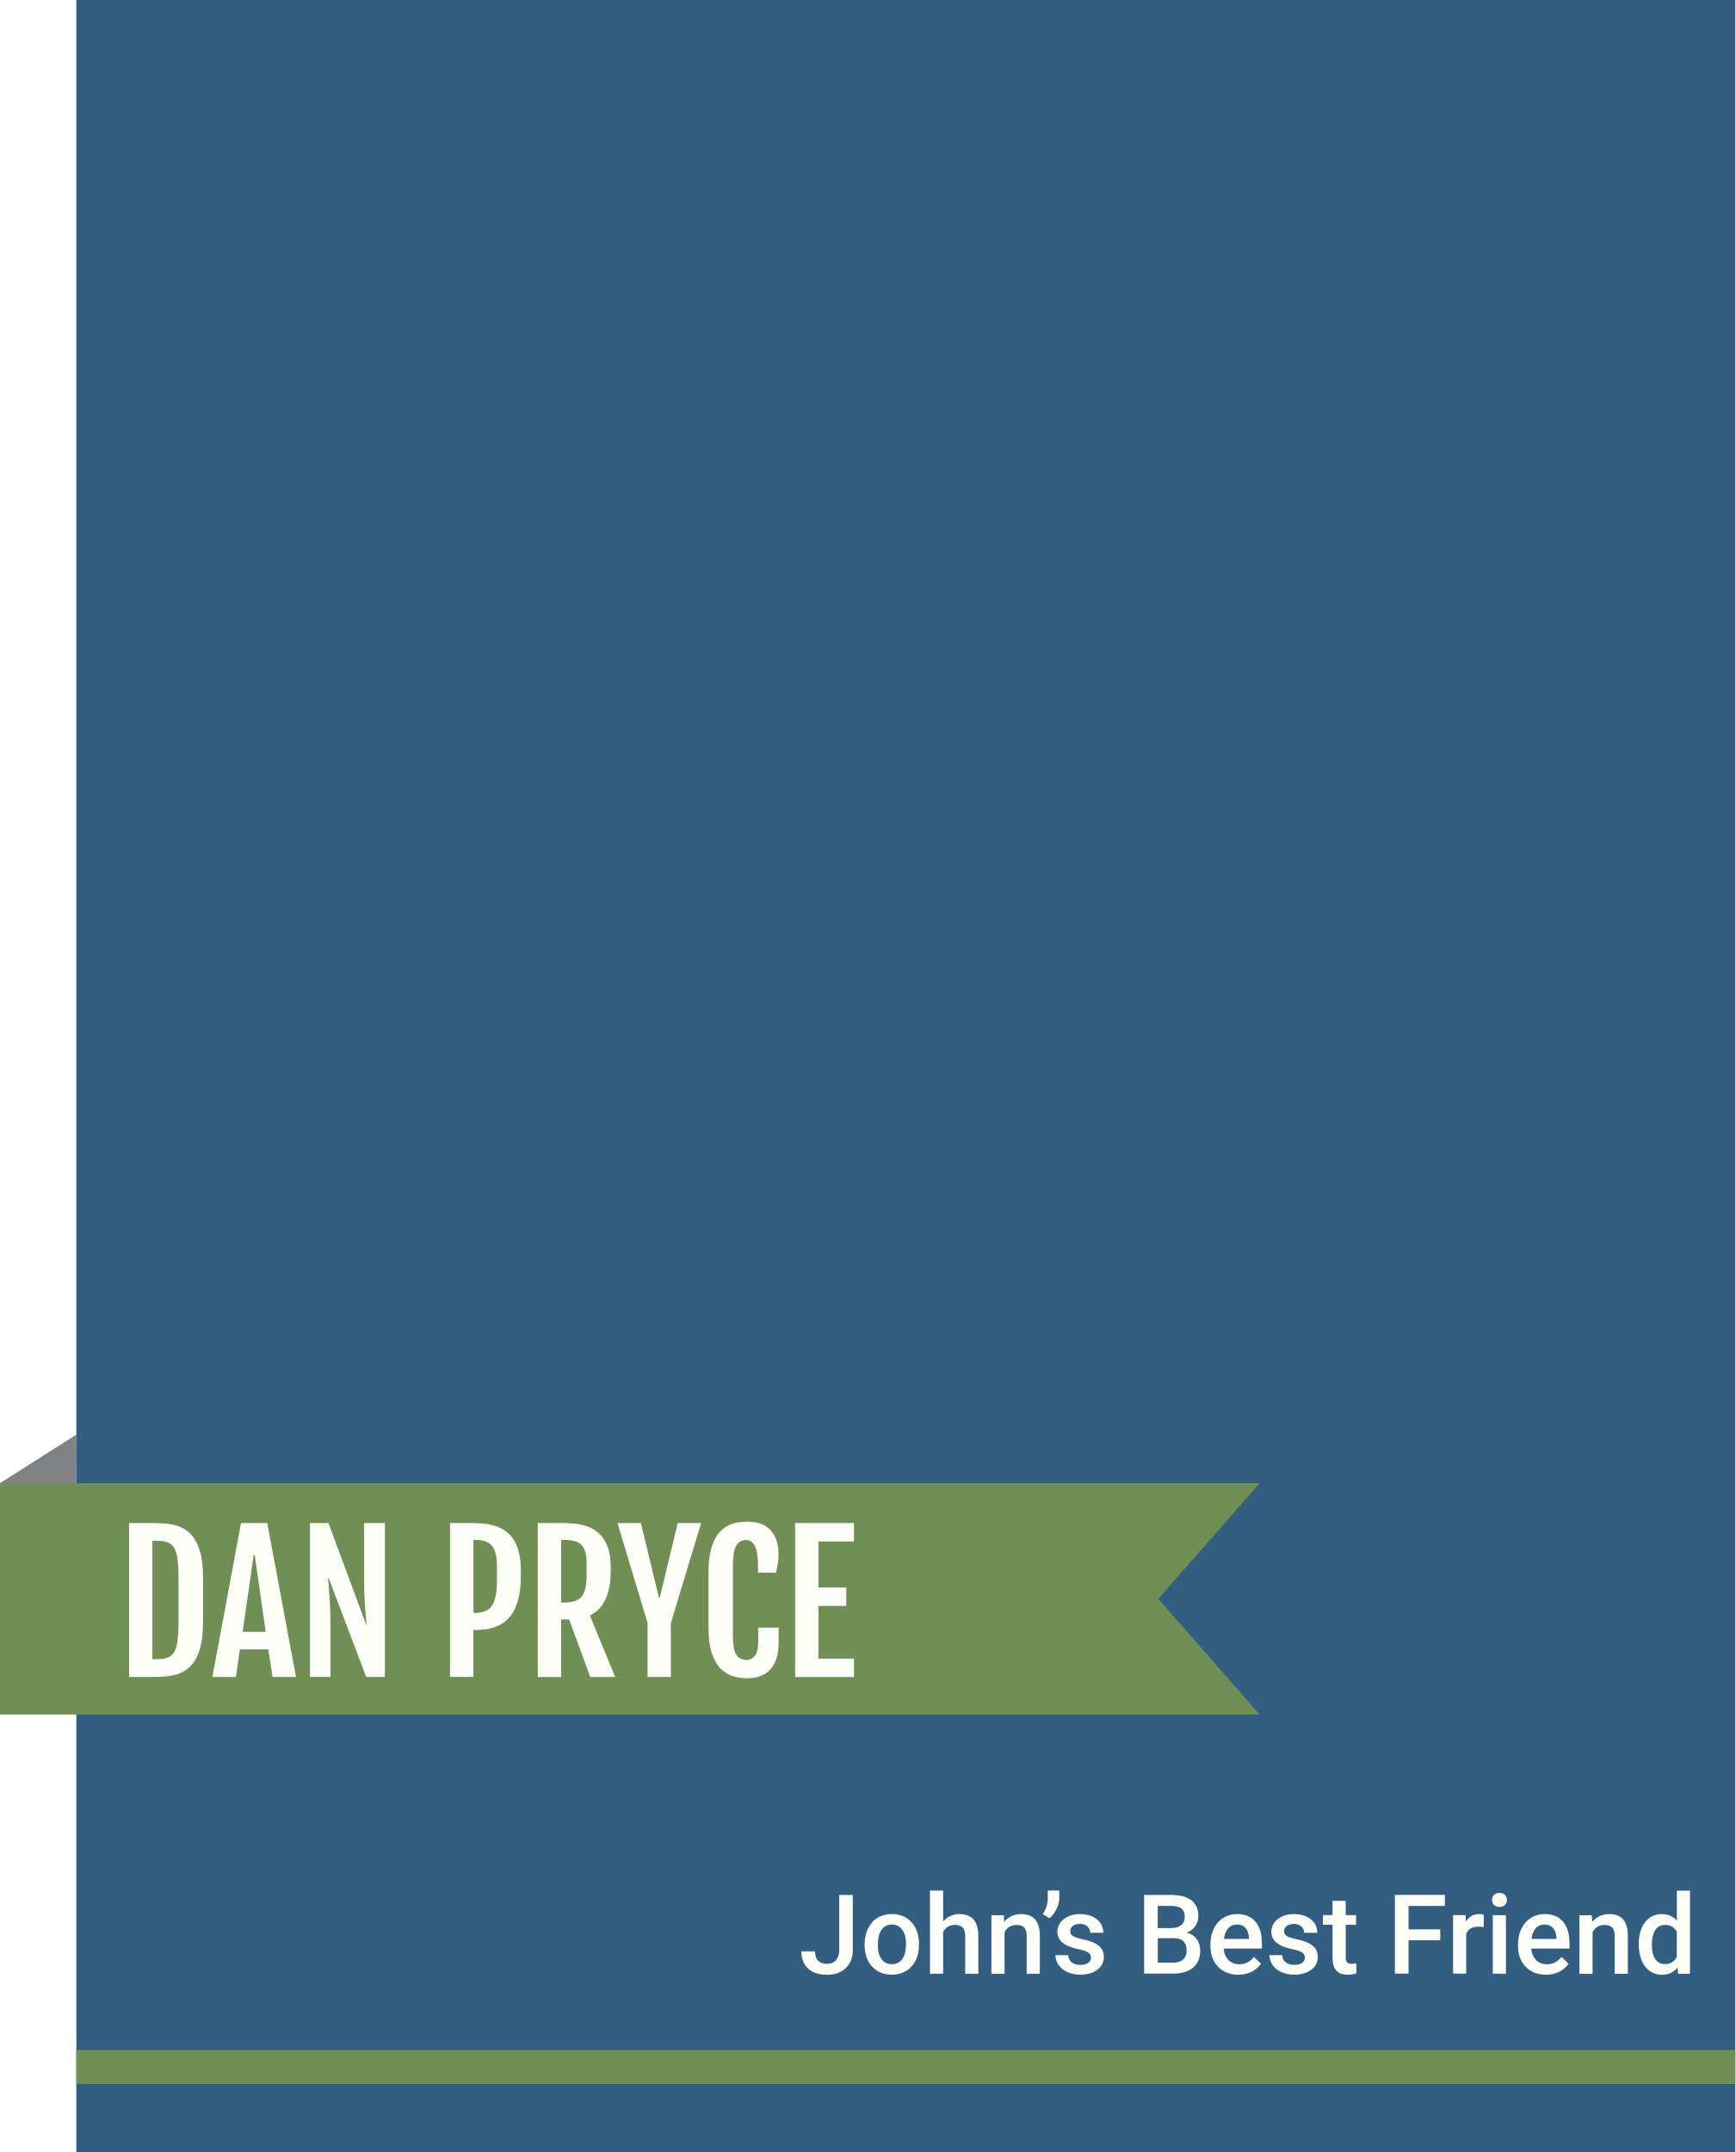
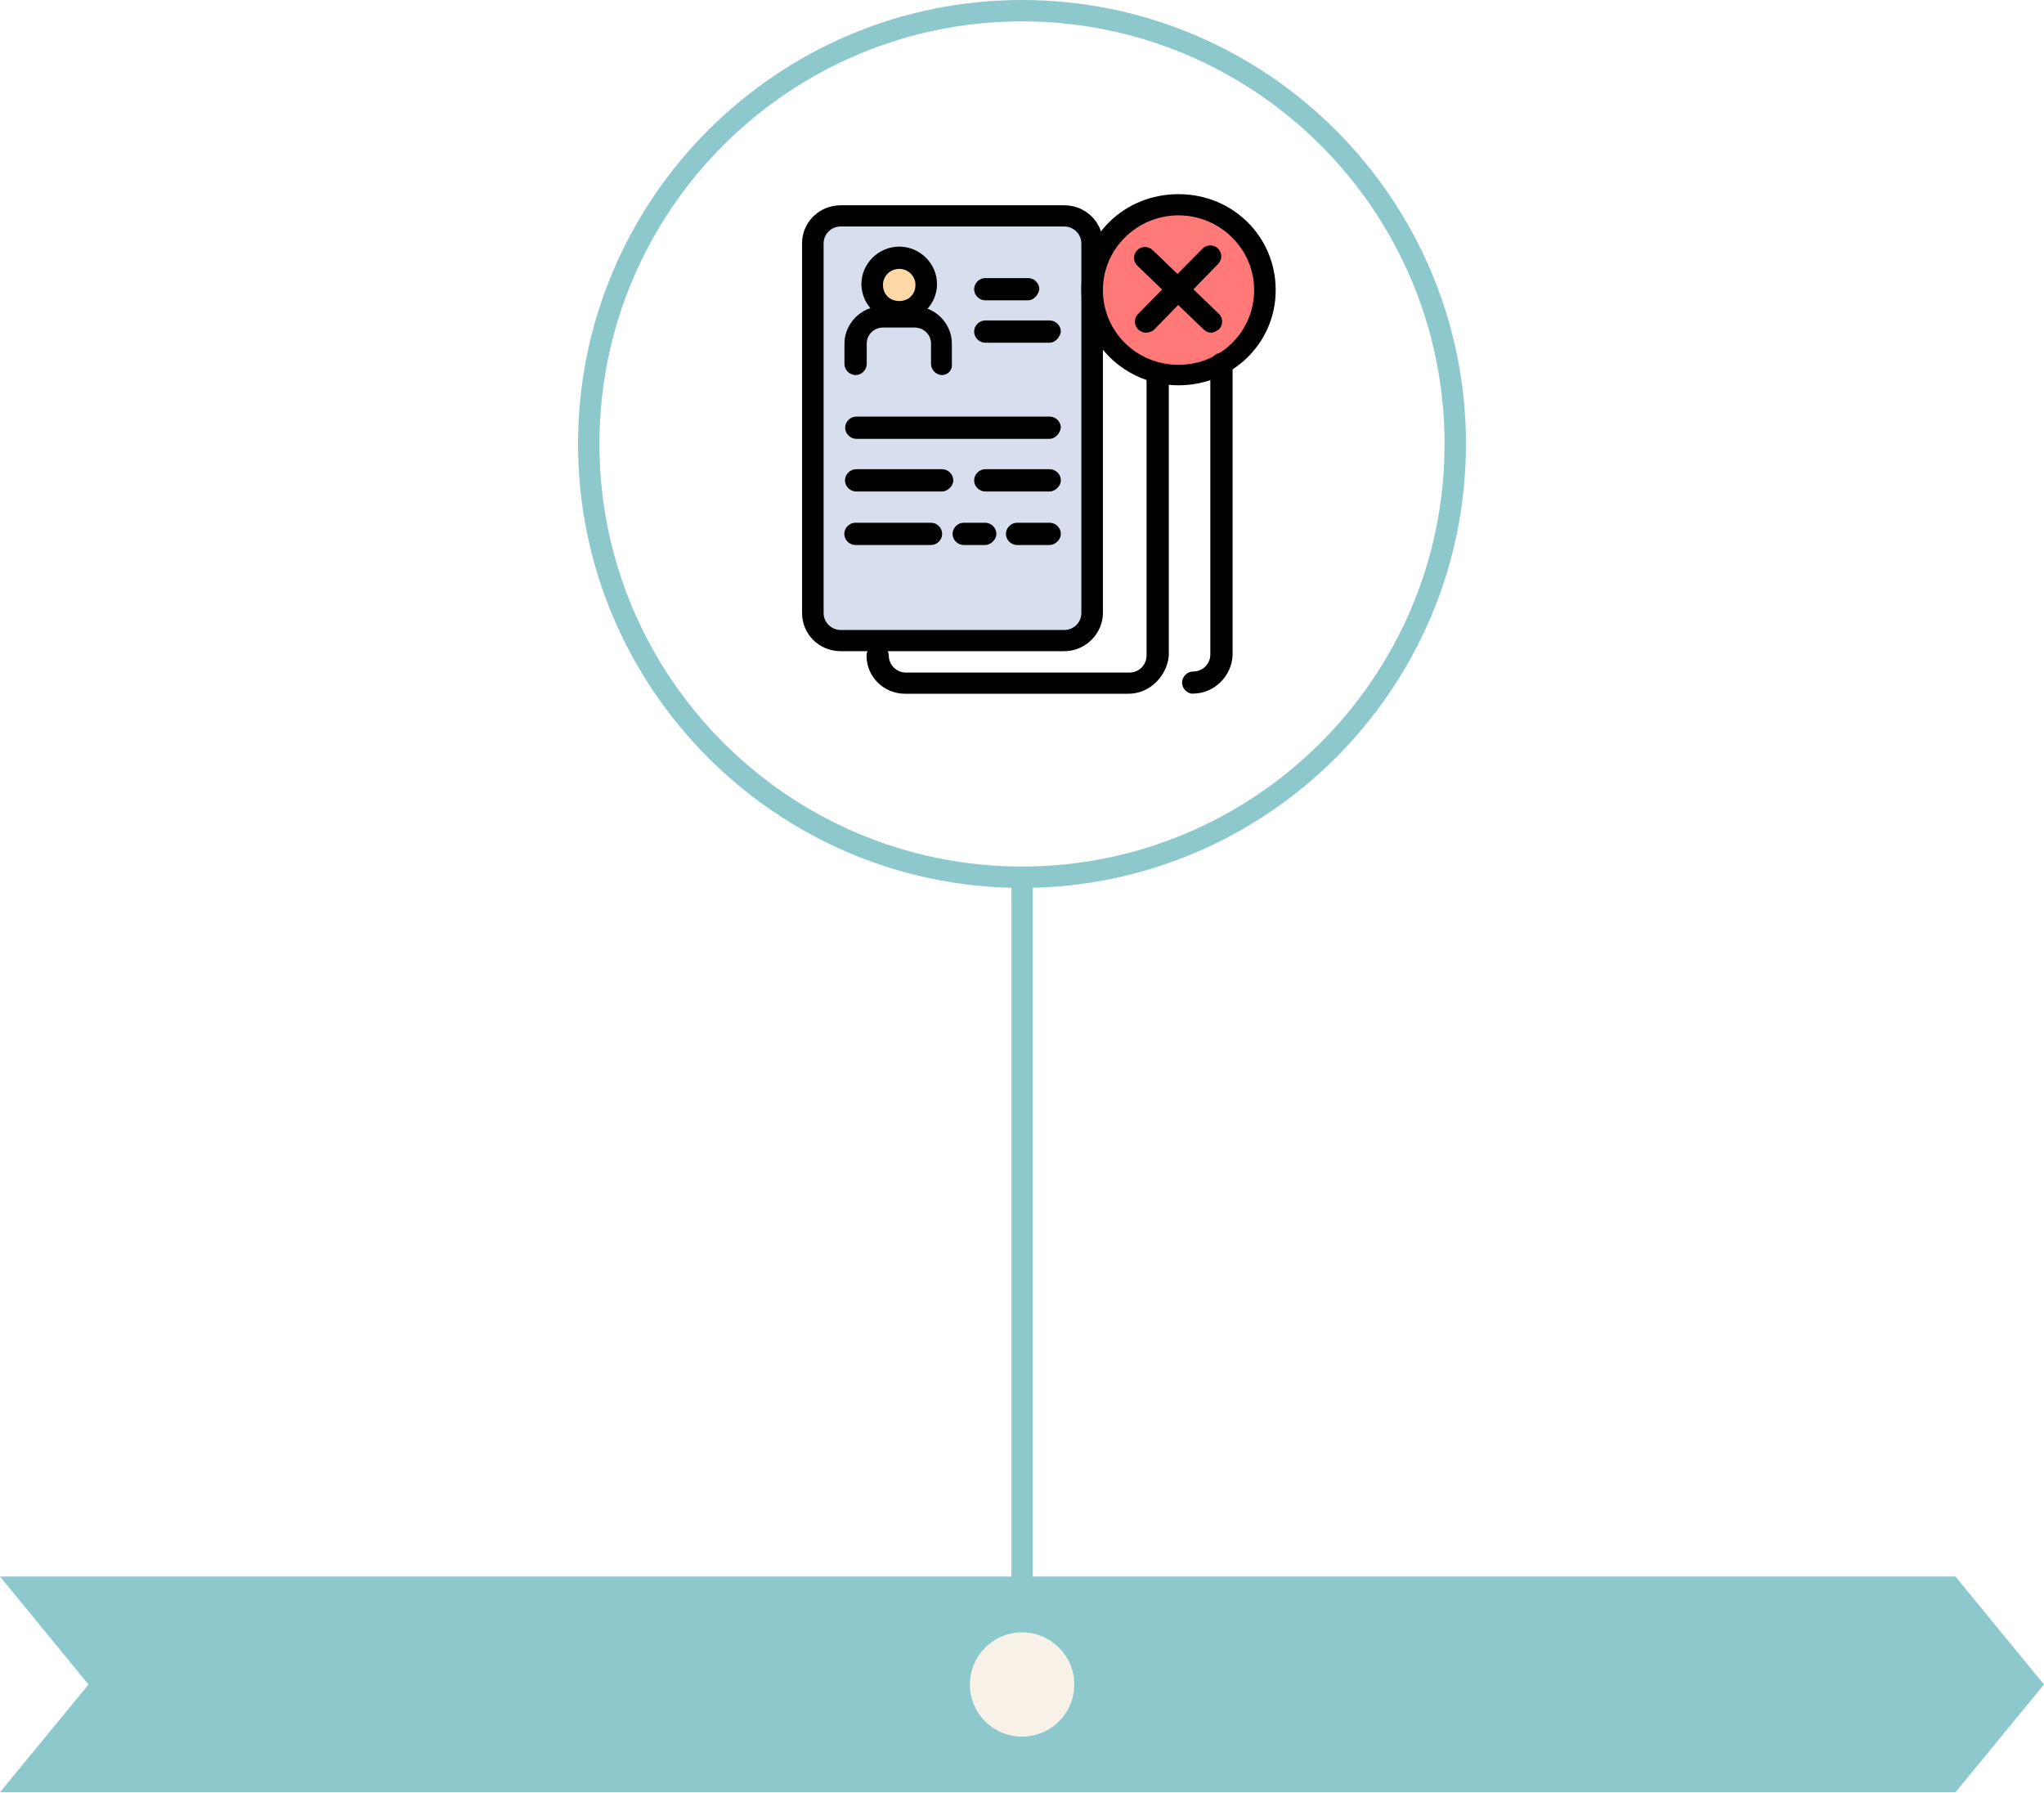
- <svg xmlns="http://www.w3.org/2000/svg" id="Layer_1" data-name="Layer 1" viewBox="0 0 280 347.19">
+ <svg xmlns="http://www.w3.org/2000/svg" id="_1" data-name="1" viewBox="0 0 115.7 101.45">
  <defs>
    <style>
      .cls-1 {
-         fill: #808184;
+         fill: #ffd8a8;
      }

-       .cls-1, .cls-2, .cls-3, .cls-4 {
+       .cls-1, .cls-2, .cls-3, .cls-4, .cls-5, .cls-6 {
        stroke-width: 0px;
      }

      .cls-2 {
-         fill: #708f54;
+         fill: #ff7979;
      }

      .cls-3 {
-         fill: #fffffa;
+         fill: #f8f1e7;
      }

      .cls-4 {
-         fill: #325e81;
+         fill: #000;
+       }
+ 
+       .cls-5 {
+         fill: #d7deed;
+       }
+ 
+       .cls-6 {
+         fill: #8dc9cc;
      }
    </style>
  </defs>
-   <polygon class="cls-1" points="0 239.28 12.32 231.46 12.32 239.28 0 239.28" />
-   <g>
-     <path class="cls-4" d="M107.12,0H12.32v347.19h267.68V0H107.12Z" />
-     <polygon class="cls-2" points="203.26 239.28 0 239.28 0 276.61 203.26 276.61 186.88 257.95 203.26 239.28" />
+   <polygon class="cls-6" points="110.69 101.45 55.34 101.45 0 101.45 5.01 95.35 0 89.24 55.34 89.24 110.69 89.24 115.7 95.35 110.69 101.45" />
+   <rect class="cls-6" x="57.25" y="49.52" width="1.21" height="41.36" />
+   <path class="cls-6" d="M57.85,0c13.86,0,25.13,11.27,25.13,25.13,0,13.86-11.27,25.13-25.13,25.13s-25.13-11.27-25.13-25.13c0-13.86,11.27-25.13,25.13-25.13ZM57.85,49.05c13.19,0,23.92-10.73,23.92-23.92,0-13.19-10.73-23.92-23.92-23.92s-23.92,10.73-23.92,23.92c0,13.19,10.73,23.92,23.92,23.92Z" />
+   <path class="cls-3" d="M54.9,95.35c0-1.63,1.32-2.95,2.95-2.95s2.96,1.32,2.96,2.95-1.32,2.95-2.96,2.95-2.95-1.32-2.95-2.95Z" />
+   <g id="_513_Business_Career_Cv_Job_Resume" data-name="513, Business, Career, Cv, Job, Resume">
    <g>
-       <path class="cls-3" d="M24.74,270.55h-3.91v-24.83h3.91c.71,0,1.43.03,2.18.1.75.07,1.47.24,2.16.52.69.28,1.32.73,1.87,1.36.55.63.99,1.49,1.32,2.59s.49,2.51.49,4.24v7.21c0,1.73-.16,3.14-.49,4.24-.32,1.11-.76,1.97-1.32,2.6-.55.62-1.18,1.08-1.87,1.35-.69.28-1.41.45-2.16.52-.75.07-1.47.1-2.18.1ZM24.59,248.58v19.1h.81c.91,0,1.61-.16,2.1-.49.49-.33.83-.92,1.02-1.77s.28-2.05.28-3.61v-7.36c0-1.56-.09-2.76-.28-3.61-.19-.85-.53-1.44-1.02-1.77-.49-.33-1.19-.49-2.1-.49h-.81Z" />
-       <path class="cls-3" d="M38.88,245.72h4.24l4.64,24.83h-3.78l-.68-4.45h-4.59l-.65,4.45h-3.79l4.62-24.83ZM42.87,263.27l-1.77-12.43h-.16l-1.79,12.43h3.72Z" />
-       <path class="cls-3" d="M50.02,245.72h2.98l6.06,16.33h.09c-.04-.51-.09-1.09-.15-1.72-.06-.64-.12-1.4-.17-2.29-.05-.89-.07-1.98-.07-3.26v-9.06h3.34v24.83h-3.01l-6.03-15.89h-.12c.05.58.1,1.22.16,1.9.06.69.11,1.56.16,2.6.05,1.05.07,2.41.07,4.08v7.3h-3.31v-24.83Z" />
-       <path class="cls-3" d="M72.62,245.72h3.76c.57,0,1.2.04,1.88.11s1.36.24,2.04.49c.68.26,1.3.66,1.87,1.21s1.02,1.3,1.36,2.25c.34.95.51,2.16.51,3.62v.87c0,1.59-.16,2.91-.47,3.97-.31,1.06-.73,1.9-1.26,2.54-.52.64-1.11,1.11-1.75,1.42-.64.32-1.3.52-1.96.63-.66.1-1.28.15-1.86.15h-.36v7.56h-3.76v-24.83ZM76.58,260.23c1.37,0,2.31-.41,2.83-1.22.52-.81.78-2.16.78-4.03v-2.24c0-1.47-.24-2.56-.73-3.26s-1.45-1.05-2.87-1.05h-.19v11.79h.19Z" />
-       <path class="cls-3" d="M86.77,245.72h4.09c.57,0,1.2.03,1.89.1.69.07,1.37.22,2.05.46.68.24,1.3.61,1.86,1.12.56.51,1.02,1.2,1.36,2.08.34.88.52,1.99.52,3.34v.63c0,3.72-1.12,6.12-3.36,7.18l4.08,9.93h-4.01l-3.42-9.29h-1.29v9.29h-3.77v-24.83ZM91.03,258.54c1.38,0,2.32-.32,2.84-.96s.78-1.79.78-3.46v-1.96c0-1.28-.24-2.22-.73-2.82-.49-.6-1.45-.9-2.89-.9h-.49v10.1h.49Z" />
-       <path class="cls-3" d="M104.49,261.84l-4.86-16.12h3.79l2.88,11.98h.17l2.88-11.98h3.78l-4.88,16.12v8.71h-3.76v-8.71Z" />
-       <path class="cls-3" d="M120.5,270.77c-.6,0-1.26-.09-1.97-.26-.71-.17-1.39-.54-2.03-1.09-.64-.55-1.16-1.38-1.57-2.49s-.61-2.6-.61-4.46v-8.8c0-1.49.14-2.74.41-3.73.28-.99.64-1.79,1.09-2.38.45-.6.95-1.04,1.5-1.34.55-.3,1.09-.49,1.64-.58.55-.09,1.05-.14,1.52-.14,1.28,0,2.29.24,3.04.71s1.28,1.11,1.61,1.91c.33.8.49,1.68.49,2.64,0,.53-.04,1.02-.12,1.48-.08.45-.18.95-.28,1.49h-2.91v-1.19c0-2.72-.64-4.08-1.92-4.08-.69,0-1.21.3-1.58.89s-.55,1.69-.55,3.28v11.19c0,1.54.18,2.59.55,3.15.36.56.93.84,1.69.84.53,0,.97-.23,1.32-.68.35-.45.52-1.17.52-2.17v-2.36h3.3v2.3c0,1.99-.44,3.46-1.32,4.42-.88.96-2.16,1.44-3.82,1.44Z" />
-       <path class="cls-3" d="M128.3,245.72h9.49v2.97h-5.73v7.43h4.49v2.97h-4.49v8.5h5.73v2.97h-9.49v-24.83Z" />
+       <g>
+         <path class="cls-2" d="M66.71,11.61c2.68,0,4.87,2.16,4.87,4.81s-2.19,4.81-4.87,4.81-4.87-2.16-4.87-4.81,2.14-4.81,4.87-4.81Z" />
+         <path class="cls-1" d="M50.9,14.6c.83,0,1.51.67,1.51,1.49s-.68,1.49-1.51,1.49-1.51-.67-1.51-1.49.63-1.49,1.51-1.49Z" />
+         <path class="cls-5" d="M50.9,17.63c.83,0,1.51-.67,1.51-1.49s-.68-1.49-1.51-1.49-1.51.67-1.51,1.49.63,1.49,1.51,1.49ZM61.85,16.42v18.28c0,.87-.73,1.59-1.61,1.59h-12.65c-.88,0-1.61-.72-1.61-1.59V13.78c0-.87.73-1.59,1.61-1.59h12.65c.88,0,1.61.72,1.61,1.59v2.65Z" />
+       </g>
+       <g>
+         <path class="cls-4" d="M64.86,18.83c-.15,0-.29-.05-.44-.19-.24-.24-.24-.63,0-.87l3.65-3.7c.24-.24.63-.24.88,0,.24.24.24.63,0,.87l-3.65,3.75c-.15.1-.29.14-.44.14Z" />
+         <path class="cls-4" d="M68.56,18.83c-.15,0-.29-.05-.44-.19l-3.75-3.61c-.24-.24-.24-.63,0-.87.24-.24.63-.24.88,0l3.75,3.61c.24.24.24.63,0,.87-.15.1-.29.19-.44.19Z" />
+         <path class="cls-4" d="M50.9,18.2c-1.17,0-2.14-.96-2.14-2.12s.97-2.12,2.14-2.12,2.14.96,2.14,2.12-.97,2.12-2.14,2.12ZM50.9,15.22c-.49,0-.92.38-.92.91s.39.91.92.91.92-.38.92-.91-.44-.91-.92-.91Z" />
+         <path class="cls-4" d="M60.24,36.86h-12.65c-1.22,0-2.19-.96-2.19-2.16V13.78c0-1.2.97-2.16,2.19-2.16h12.65c1.22,0,2.19.96,2.19,2.16v20.92c0,1.15-.97,2.16-2.19,2.16ZM47.59,12.82c-.54,0-.97.43-.97.96v20.92c0,.53.44.96.97.96h12.65c.54,0,.97-.43.97-.96V13.78c0-.53-.44-.96-.97-.96h-12.65Z" />
+         <path class="cls-4" d="M63.89,39.27h-12.65c-1.22,0-2.19-.96-2.19-2.16,0-.34.29-.63.63-.63s.63.29.63.63c0,.53.44.96.97.96h12.65c.54,0,.97-.43.97-.96v-15.87c0-.34.29-.63.63-.63s.63.29.63.63v15.87c-.1,1.15-1.07,2.16-2.29,2.16Z" />
+         <path class="cls-4" d="M67.54,39.27c-.34,0-.63-.29-.63-.63s.29-.63.63-.63c.54,0,.97-.43.97-.96v-16.45c0-.34.29-.63.63-.63s.63.29.63.63v16.5c-.05,1.15-1.02,2.16-2.24,2.16Z" />
+         <path class="cls-4" d="M53.33,21.23c-.34,0-.63-.29-.63-.63v-1.15c0-.53-.44-.91-.92-.91h-1.8c-.53,0-.92.43-.92.91v1.15c0,.34-.29.63-.63.63s-.63-.29-.63-.63v-1.15c0-1.15.97-2.12,2.14-2.12h1.8c1.17,0,2.14.96,2.14,2.12v1.15c.05.34-.24.63-.54.63Z" />
+         <path class="cls-4" d="M58.2,17h-2.43c-.34,0-.63-.29-.63-.63s.29-.63.63-.63h2.43c.34,0,.63.29.63.63-.05.34-.34.63-.63.63Z" />
+         <path class="cls-4" d="M59.42,19.4h-3.65c-.34,0-.63-.29-.63-.63s.29-.63.63-.63h3.65c.34,0,.63.29.63.63-.05.34-.34.63-.63.63Z" />
+         <path class="cls-4" d="M59.42,24.84h-10.95c-.34,0-.63-.29-.63-.63s.29-.63.63-.63h10.95c.34,0,.63.29.63.63-.05.34-.34.63-.63.63Z" />
+         <path class="cls-4" d="M53.33,27.82h-4.87c-.34,0-.63-.29-.63-.63s.29-.63.63-.63h4.87c.34,0,.63.29.63.63s-.34.63-.63.63Z" />
+         <path class="cls-4" d="M59.42,27.82h-3.65c-.34,0-.63-.29-.63-.63s.29-.63.63-.63h3.65c.34,0,.63.29.63.63s-.34.63-.63.63Z" />
+         <path class="cls-4" d="M52.7,30.85h-4.28c-.34,0-.63-.29-.63-.63s.29-.63.63-.63h4.28c.34,0,.63.29.63.63s-.29.63-.63.63Z" />
+         <path class="cls-4" d="M55.77,30.85h-1.22c-.34,0-.63-.29-.63-.63s.29-.63.63-.63h1.22c.34,0,.63.29.63.63s-.34.63-.63.63Z" />
+         <path class="cls-4" d="M59.42,30.85h-1.85c-.34,0-.63-.29-.63-.63s.29-.63.63-.63h1.85c.34,0,.63.29.63.63s-.34.63-.63.63Z" />
+         <path class="cls-4" d="M66.71,21.81c-3.02,0-5.5-2.4-5.5-5.43s2.43-5.39,5.5-5.39,5.5,2.4,5.5,5.43-2.48,5.39-5.5,5.39ZM66.71,12.19c-2.34,0-4.28,1.88-4.28,4.23s1.9,4.23,4.28,4.23,4.28-1.88,4.28-4.23-1.95-4.23-4.28-4.23Z" />
+       </g>
    </g>
-     <g>
-       <path class="cls-3" d="M135.4,305.72h2.2v8.91c0,1.21-.38,2.18-1.14,2.9-.76.72-1.76,1.07-3,1.07-1.33,0-2.35-.33-3.07-1-.72-.67-1.08-1.6-1.08-2.79h2.2c0,.67.17,1.18.5,1.52s.82.51,1.45.51c.59,0,1.07-.2,1.42-.59.35-.39.53-.93.53-1.63v-8.9Z" />
-       <path class="cls-3" d="M139.52,313.61c0-.92.18-1.76.55-2.5.37-.74.88-1.31,1.54-1.71.66-.4,1.42-.6,2.28-.6,1.27,0,2.31.41,3.1,1.23.79.82,1.22,1.91,1.29,3.26v.5c0,.93-.17,1.76-.53,2.49-.36.73-.87,1.3-1.54,1.7s-1.43.6-2.31.6c-1.33,0-2.4-.44-3.2-1.33-.8-.89-1.2-2.07-1.2-3.55v-.1ZM141.64,313.79c0,.97.2,1.73.6,2.28.4.55.96.82,1.68.82s1.27-.28,1.67-.84.6-1.38.6-2.45c0-.95-.2-1.71-.61-2.27-.41-.56-.97-.84-1.67-.84s-1.24.28-1.65.82c-.41.55-.61,1.37-.61,2.46Z" />
-       <path class="cls-3" d="M152.17,310.01c.69-.8,1.57-1.2,2.63-1.2,2.01,0,3.03,1.15,3.06,3.45v6.17h-2.12v-6.09c0-.65-.14-1.11-.42-1.38s-.7-.41-1.24-.41c-.85,0-1.48.38-1.9,1.13v6.74h-2.12v-13.4h2.12v4.99Z" />
-       <path class="cls-3" d="M161.97,308.98l.06,1.09c.7-.84,1.61-1.26,2.75-1.26,1.97,0,2.97,1.13,3,3.38v6.24h-2.12v-6.11c0-.6-.13-1.04-.39-1.33-.26-.29-.68-.43-1.27-.43-.86,0-1.49.39-1.91,1.16v6.72h-2.12v-9.44h2Z" />
-       <path class="cls-3" d="M169.33,309.48l-1.08-.67c.52-.76.79-1.57.81-2.42v-1.38h1.86v1.2c0,.6-.15,1.2-.46,1.81-.31.61-.68,1.09-1.13,1.45Z" />
-       <path class="cls-3" d="M176.03,315.85c0-.38-.16-.67-.47-.86-.31-.2-.83-.37-1.55-.52-.72-.15-1.32-.34-1.81-.58-1.06-.51-1.59-1.25-1.59-2.22,0-.81.34-1.49,1.03-2.04.69-.55,1.56-.82,2.62-.82,1.13,0,2.04.28,2.73.84.69.56,1.04,1.28,1.04,2.17h-2.12c0-.41-.15-.75-.45-1.02-.3-.27-.7-.41-1.2-.41-.47,0-.85.11-1.14.32-.29.22-.44.5-.44.86,0,.33.14.58.41.76.27.18.83.36,1.66.55.83.18,1.48.4,1.96.65.47.25.83.56,1.06.91.23.35.34.78.34,1.29,0,.85-.35,1.54-1.06,2.06-.7.53-1.63.79-2.76.79-.77,0-1.46-.14-2.07-.42-.6-.28-1.08-.66-1.41-1.15-.34-.49-.51-1.01-.51-1.58h2.06c.03.5.22.89.57,1.16s.81.41,1.39.41.98-.11,1.27-.32c.29-.21.44-.49.44-.83Z" />
-       <path class="cls-3" d="M184.61,318.42v-12.7h4.35c1.44,0,2.53.29,3.28.86.75.58,1.12,1.43,1.12,2.57,0,.58-.16,1.11-.47,1.57-.31.46-.77.83-1.38,1.08.69.19,1.22.54,1.59,1.05.37.51.56,1.13.56,1.85,0,1.19-.38,2.11-1.15,2.75s-1.86.96-3.28.96h-4.63ZM186.82,311.06h2.16c.69,0,1.22-.16,1.61-.47s.58-.75.58-1.32c0-.63-.18-1.08-.54-1.36-.36-.28-.91-.42-1.67-.42h-2.15v3.57ZM186.82,312.68v3.97h2.45c.69,0,1.23-.17,1.62-.51.39-.34.58-.82.58-1.43,0-1.32-.67-1.99-2.02-2.02h-2.63Z" />
-       <path class="cls-3" d="M199.83,318.59c-1.34,0-2.43-.42-3.27-1.27-.83-.85-1.25-1.97-1.25-3.38v-.26c0-.94.18-1.78.55-2.53.36-.74.87-1.32,1.53-1.73s1.39-.62,2.2-.62c1.29,0,2.28.41,2.98,1.23.7.82,1.05,1.98,1.05,3.48v.86h-6.17c.06.78.32,1.4.78,1.85.46.45,1.03.68,1.72.68.97,0,1.76-.39,2.37-1.18l1.14,1.09c-.38.56-.88,1-1.51,1.31-.63.31-1.34.47-2.12.47ZM199.58,310.5c-.58,0-1.05.2-1.41.61-.36.41-.59.97-.68,1.7h4.04v-.16c-.05-.71-.24-1.25-.57-1.61-.33-.36-.79-.55-1.38-.55Z" />
-       <path class="cls-3" d="M210.55,315.85c0-.38-.16-.67-.47-.86-.31-.2-.83-.37-1.55-.52-.72-.15-1.32-.34-1.81-.58-1.06-.51-1.59-1.25-1.59-2.22,0-.81.34-1.49,1.03-2.04.69-.55,1.56-.82,2.62-.82,1.13,0,2.04.28,2.73.84.69.56,1.04,1.28,1.04,2.17h-2.12c0-.41-.15-.75-.45-1.02-.3-.27-.7-.41-1.2-.41-.46,0-.84.11-1.14.32s-.44.5-.44.86c0,.33.14.58.41.76.27.18.83.36,1.66.55.83.18,1.48.4,1.96.65.47.25.83.56,1.06.91s.34.78.34,1.29c0,.85-.35,1.54-1.06,2.06-.7.53-1.63.79-2.76.79-.77,0-1.46-.14-2.07-.42s-1.08-.66-1.41-1.15c-.34-.49-.51-1.01-.51-1.58h2.06c.03.5.22.89.57,1.16s.81.41,1.39.41.98-.11,1.27-.32c.29-.21.44-.49.44-.83Z" />
-       <path class="cls-3" d="M217.14,306.68v2.29h1.67v1.57h-1.67v5.27c0,.36.07.62.21.78.14.16.4.24.76.24.24,0,.49-.03.74-.09v1.64c-.48.13-.95.2-1.4.2-1.63,0-2.44-.9-2.44-2.7v-5.35h-1.55v-1.57h1.55v-2.29h2.12Z" />
-       <path class="cls-3" d="M232.39,313.03h-5.11v5.38h-2.21v-12.7h8.07v1.78h-5.86v3.78h5.11v1.76Z" />
-       <path class="cls-3" d="M239.4,310.91c-.28-.05-.57-.07-.86-.07-.97,0-1.63.37-1.96,1.12v6.45h-2.12v-9.44h2.02l.05,1.06c.51-.82,1.22-1.23,2.13-1.23.3,0,.55.04.75.12v1.99Z" />
-       <path class="cls-3" d="M240.74,306.53c0-.33.1-.6.31-.81.21-.22.5-.32.89-.32s.68.11.89.32c.21.22.31.49.31.81s-.1.59-.31.8c-.21.21-.51.32-.89.32s-.68-.11-.89-.32c-.21-.21-.31-.48-.31-.8ZM242.99,318.42h-2.12v-9.44h2.12v9.44Z" />
-       <path class="cls-3" d="M249.46,318.59c-1.34,0-2.43-.42-3.27-1.27-.83-.85-1.25-1.97-1.25-3.38v-.26c0-.94.18-1.78.55-2.53.36-.74.87-1.32,1.53-1.73s1.39-.62,2.2-.62c1.29,0,2.28.41,2.98,1.23.7.82,1.05,1.98,1.05,3.48v.86h-6.17c.06.78.32,1.4.78,1.85.46.45,1.03.68,1.72.68.97,0,1.76-.39,2.37-1.18l1.14,1.09c-.38.56-.88,1-1.51,1.31-.63.31-1.34.47-2.12.47ZM249.2,310.5c-.58,0-1.05.2-1.41.61-.36.41-.59.97-.68,1.7h4.04v-.16c-.05-.71-.24-1.25-.57-1.61-.33-.36-.79-.55-1.38-.55Z" />
-       <path class="cls-3" d="M256.85,308.98l.06,1.09c.7-.84,1.61-1.26,2.75-1.26,1.97,0,2.97,1.13,3,3.38v6.24h-2.12v-6.11c0-.6-.13-1.04-.39-1.33-.26-.29-.68-.43-1.27-.43-.86,0-1.49.39-1.91,1.16v6.72h-2.12v-9.44h2Z" />
-       <path class="cls-3" d="M264.42,313.63c0-1.45.34-2.62,1.01-3.5.67-.88,1.58-1.32,2.71-1.32,1,0,1.81.35,2.43,1.05v-4.83h2.12v13.4h-1.92l-.1-.98c-.63.77-1.48,1.15-2.54,1.15s-2-.45-2.68-1.33c-.68-.89-1.03-2.1-1.03-3.63ZM266.54,313.81c0,.96.18,1.71.55,2.25.37.54.89.81,1.57.81.87,0,1.5-.39,1.9-1.16v-4.03c-.39-.76-1.02-1.13-1.88-1.13-.69,0-1.22.27-1.59.82-.37.54-.56,1.36-.56,2.46Z" />
-     </g>
-     <rect class="cls-2" x="12.32" y="330.73" width="267.68" height="5.49" />
  </g>
</svg>
